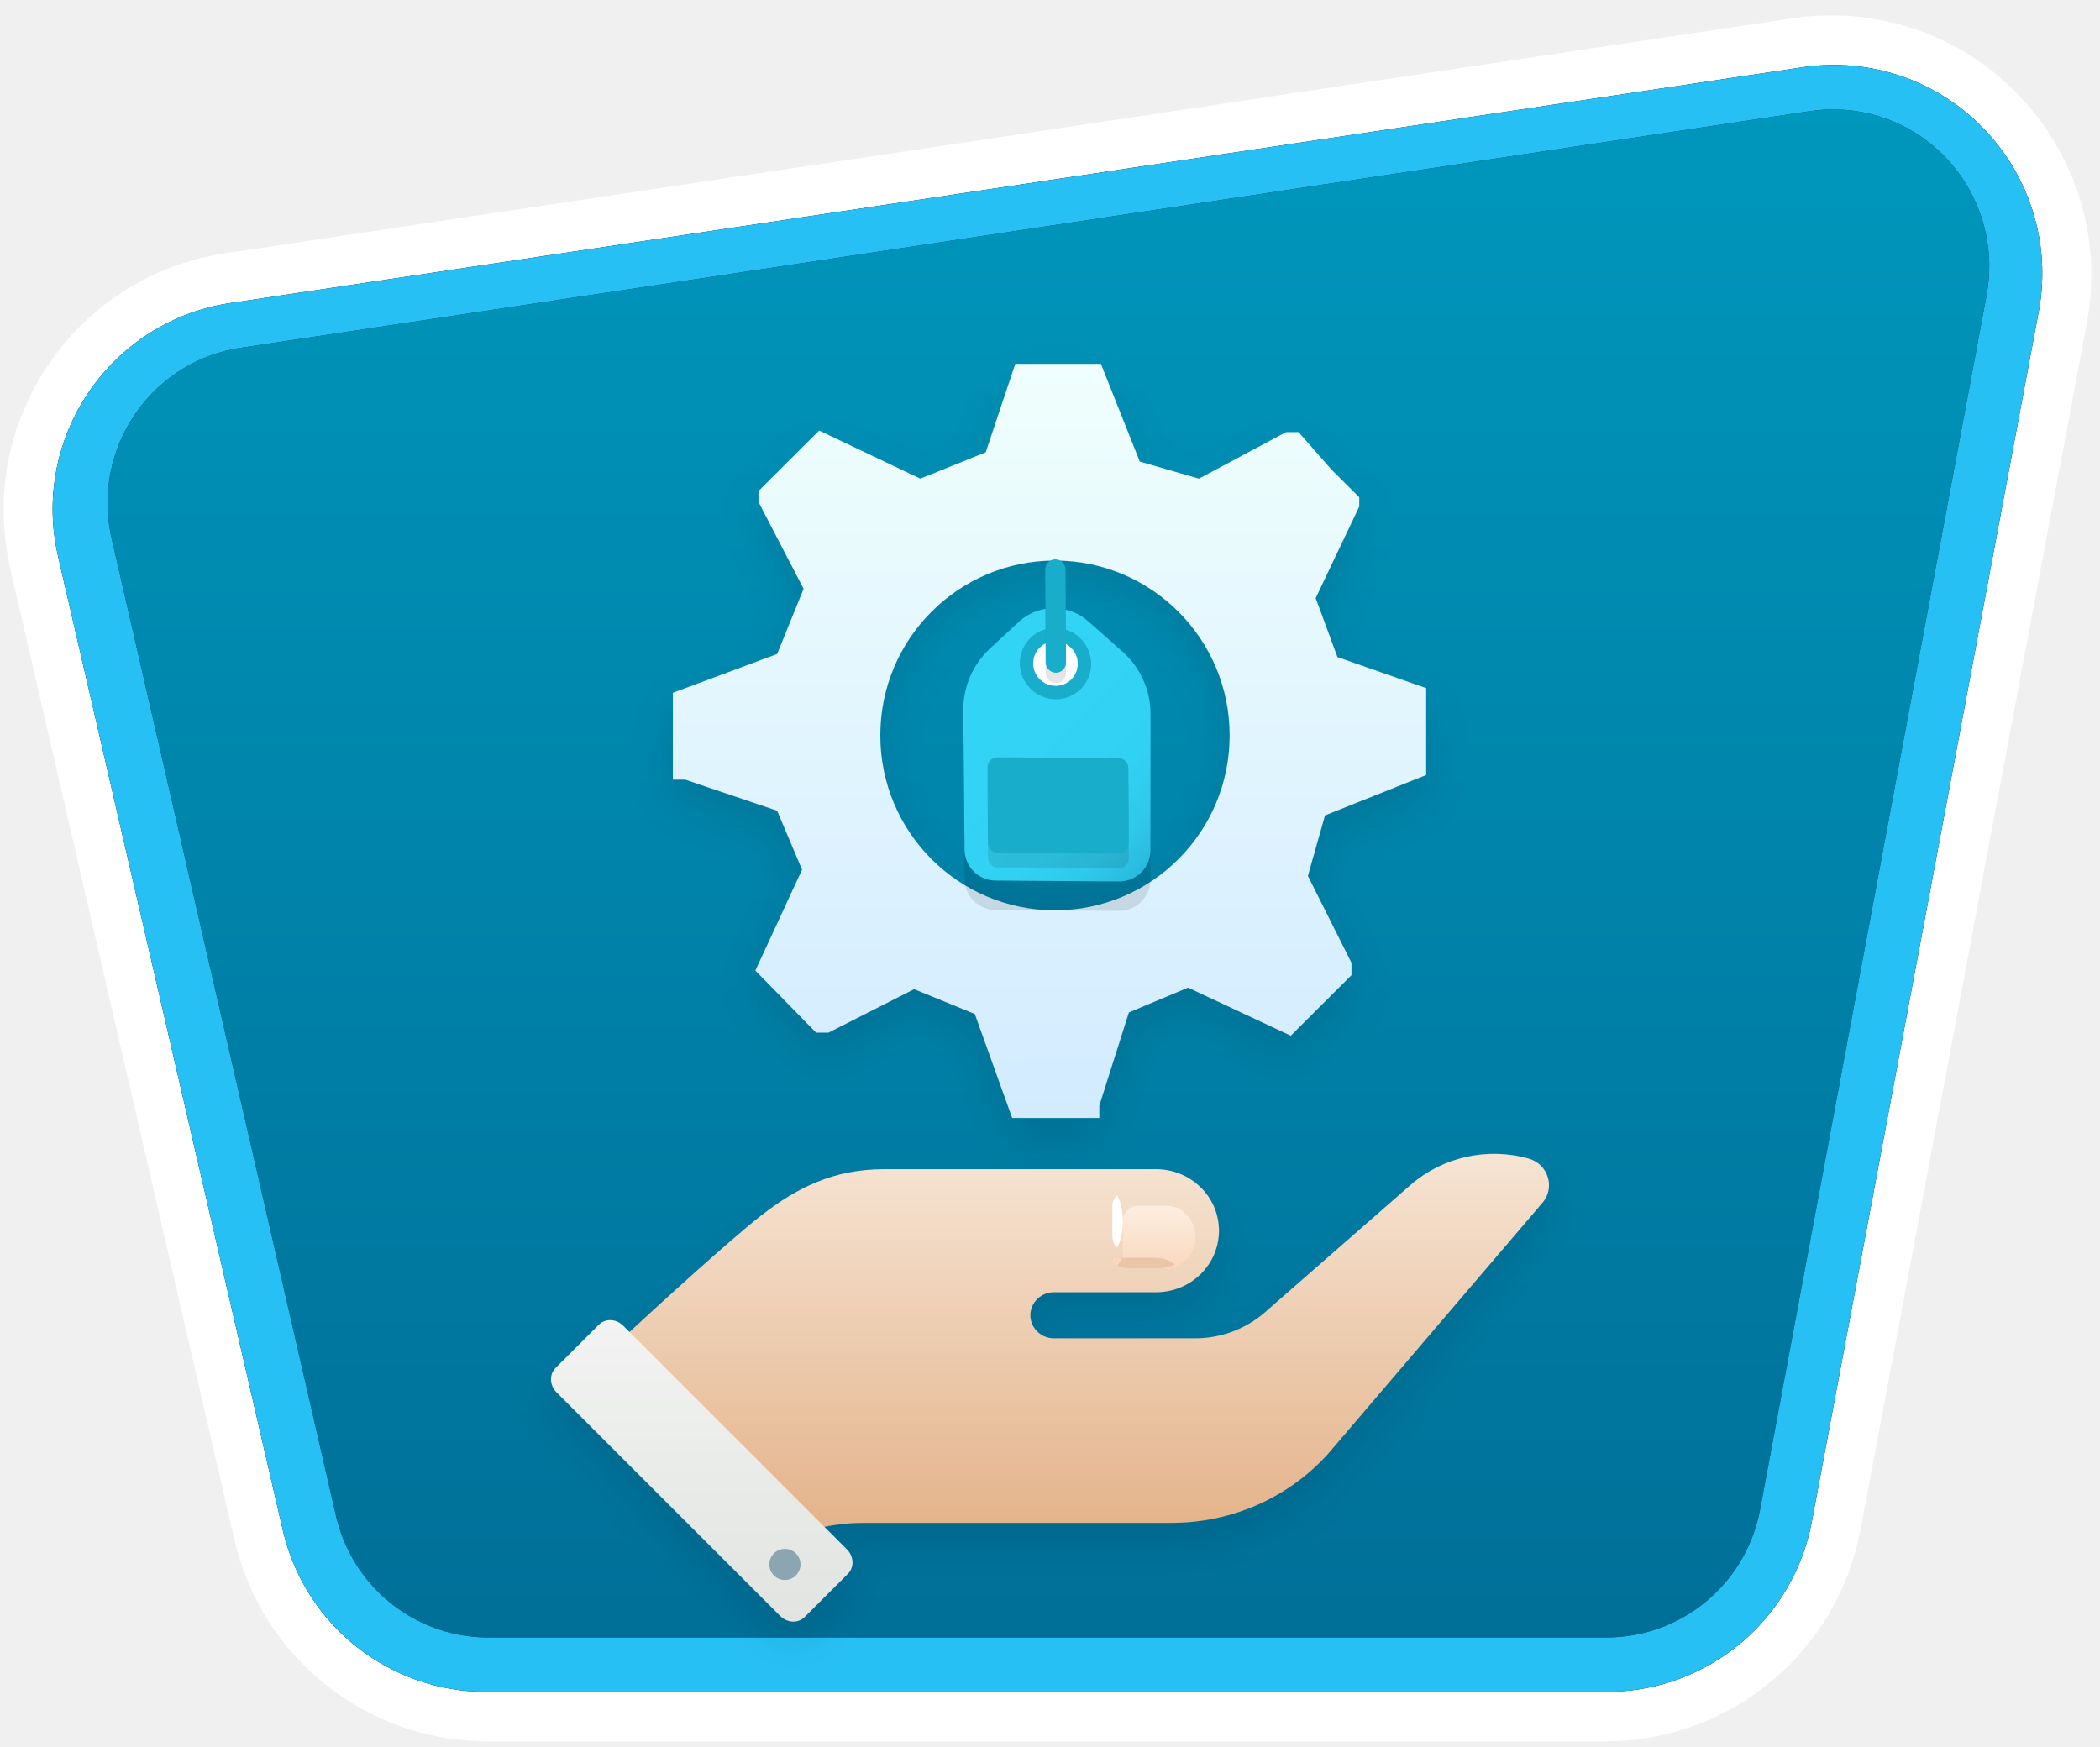
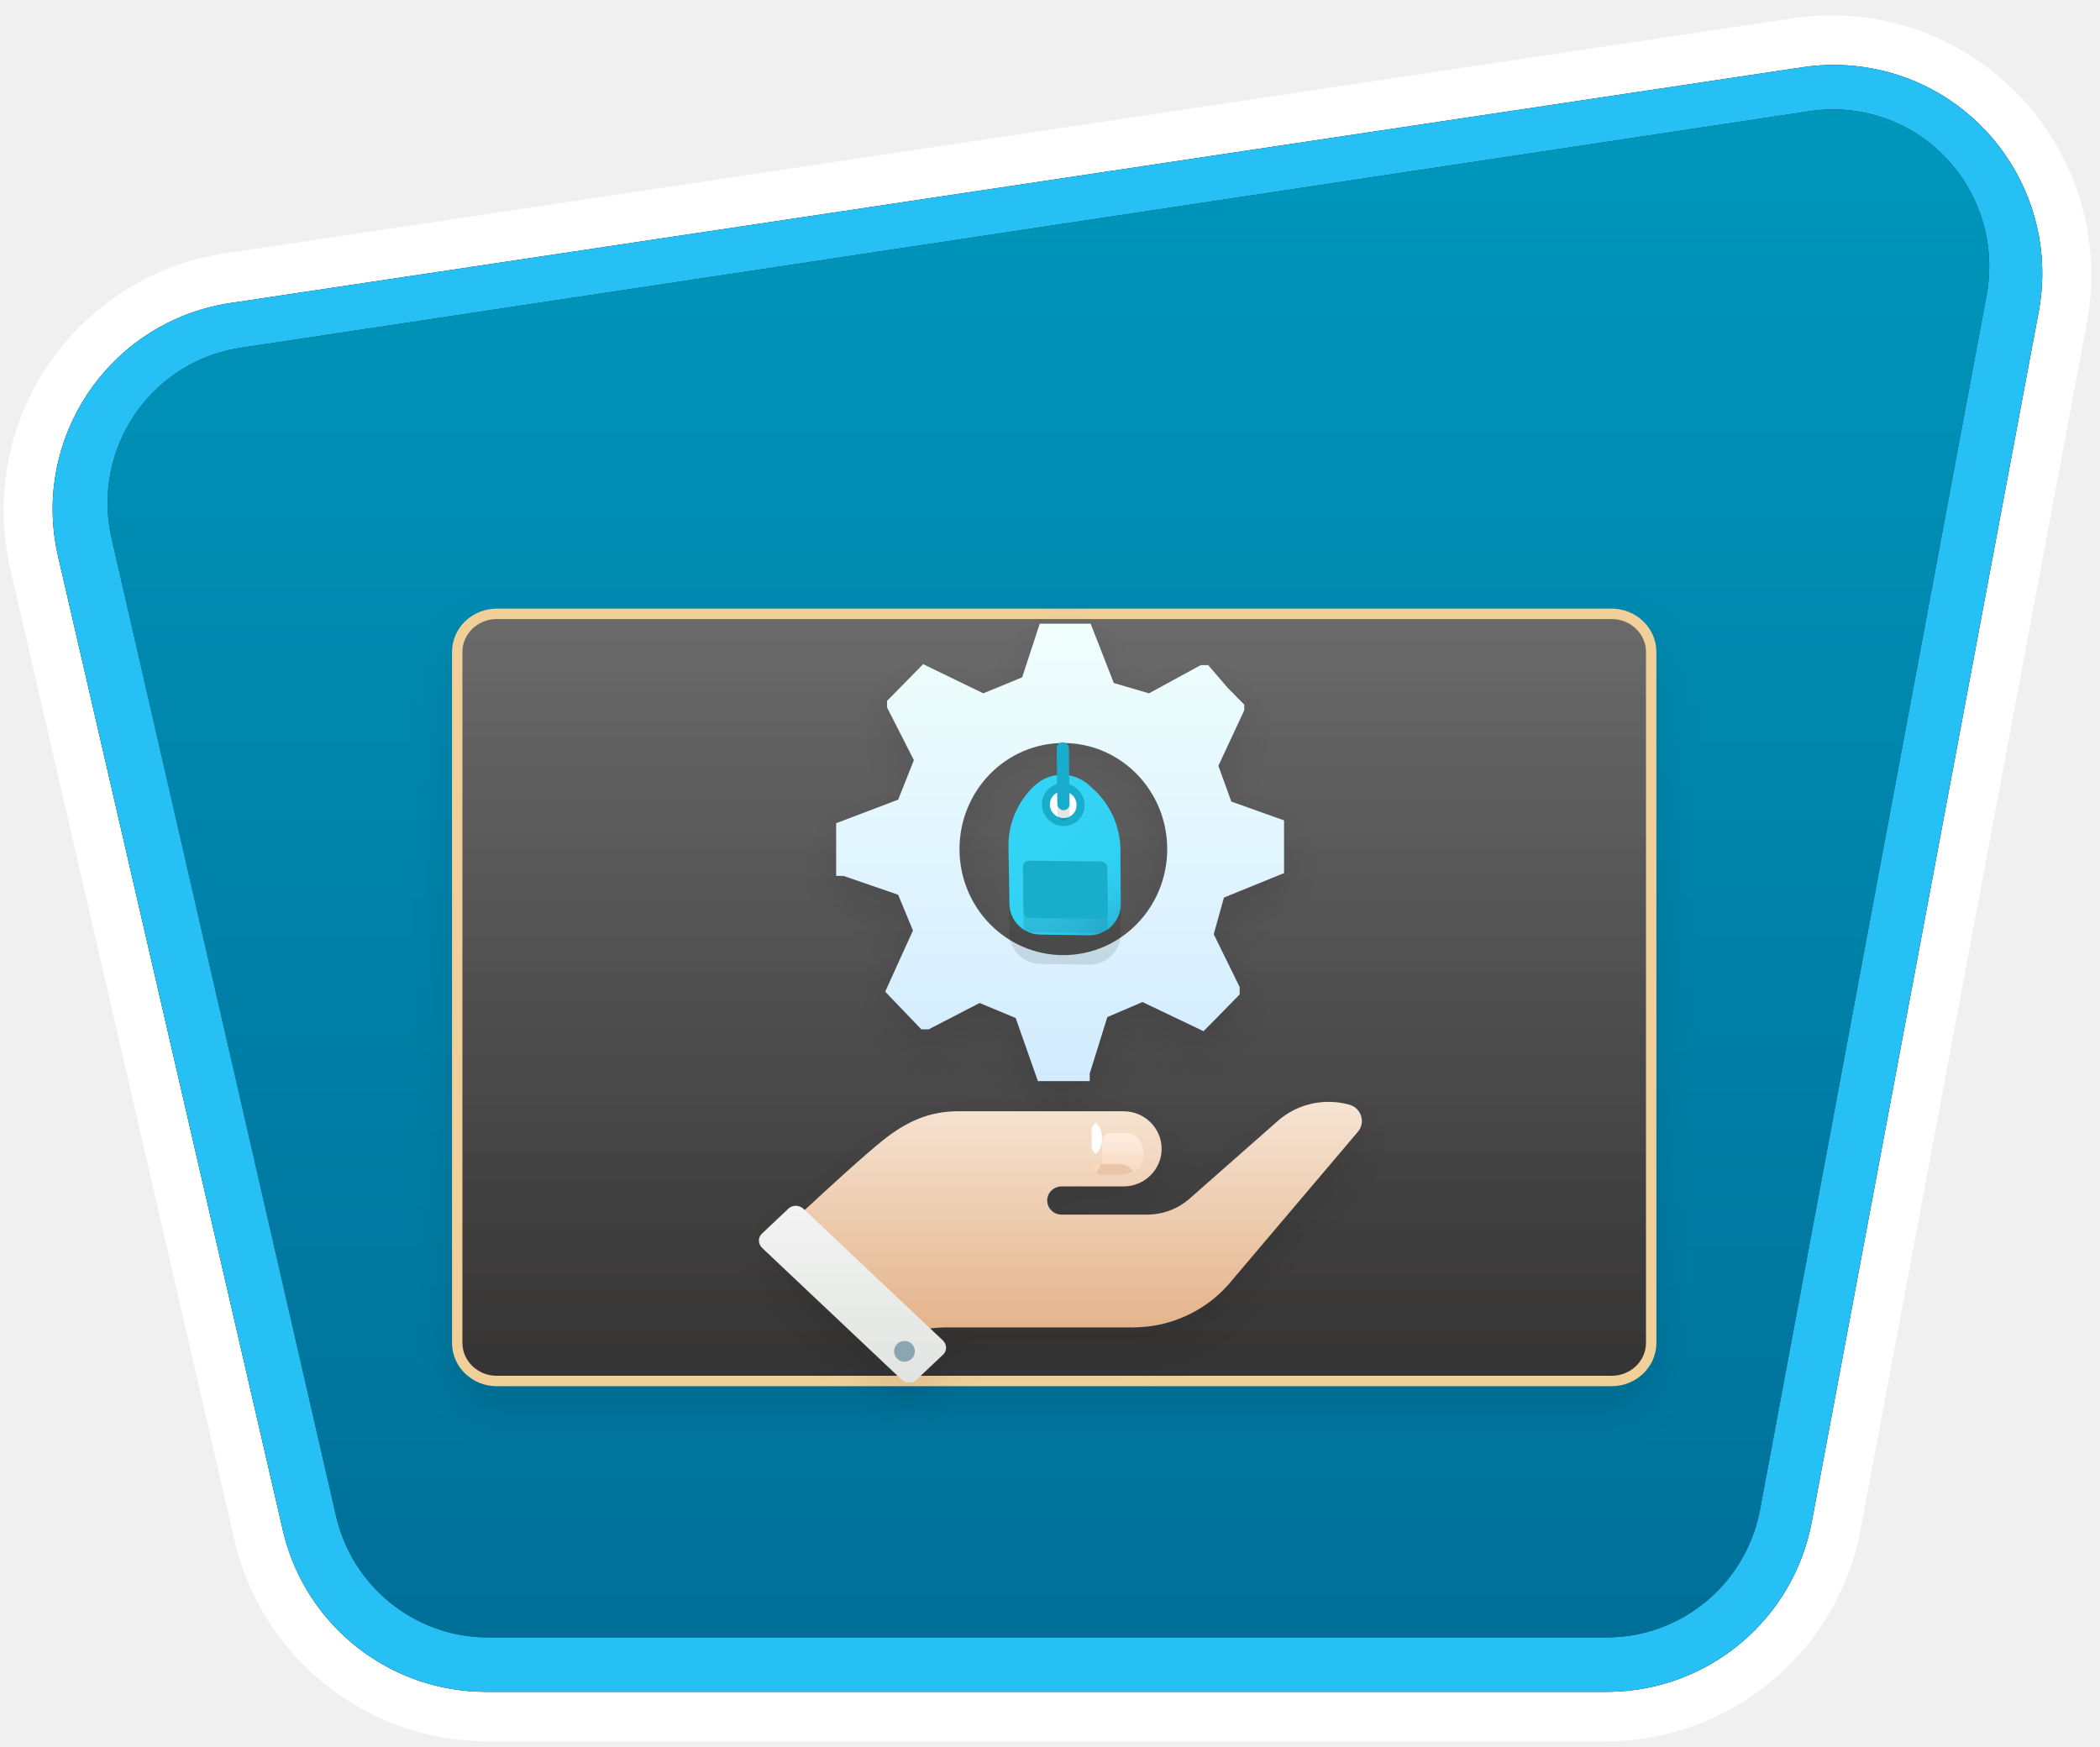
<svg xmlns="http://www.w3.org/2000/svg" xmlns:xlink="http://www.w3.org/1999/xlink" width="202px" height="168px" viewBox="0 0 202 168" version="1.1">
  <defs>
    <path d="M45.91,160 L153.401,160 C163.026,160 171.285,153.145 173.059,143.686 L194.818,27.635 C196.854,16.779 189.703,6.328 178.847,4.292 C176.651,3.881 174.403,3.84 172.194,4.171 L21.383,26.793 C10.459,28.431 2.933,38.615 4.571,49.538 C4.648,50.052 4.745,50.562 4.862,51.068 L26.422,144.497 C28.517,153.572 36.597,160 45.91,160 Z" id="path-1" />
    <linearGradient x1="50%" y1="0.179%" x2="50%" y2="100%" id="linearGradient-3">
      <stop stop-color="#0099BE" offset="0%" />
      <stop stop-color="#006E97" offset="100%" />
    </linearGradient>
    <path d="M169.061,0.991 C171.277,0.659 173.532,0.7 175.734,1.113 C186.508,3.133 193.643,13.417 191.814,24.181 L191.753,24.525 L169.929,140.919 C168.172,150.288 160.072,157.109 150.574,157.278 L150.213,157.281 L42.404,157.281 C33.186,157.281 25.172,151.003 22.944,142.09 L22.858,141.733 L1.234,48.027 C1.117,47.52 1.02,47.008 0.942,46.493 C-0.684,35.652 6.69,25.538 17.459,23.734 L17.804,23.68 L169.061,0.991 Z M174.75,5.309 C173.267,5.029 171.751,4.976 170.254,5.151 L169.755,5.217 L18.791,27.986 C10.59,29.223 4.939,36.91 6.169,45.156 C6.207,45.415 6.253,45.672 6.305,45.928 L6.387,46.311 L27.97,140.348 C29.517,147.087 35.414,151.893 42.263,152.047 L42.6,152.05 L150.201,152.05 C157.316,152.05 163.437,147.034 164.894,140.063 L164.959,139.735 L186.741,22.93 C188.269,14.735 182.901,6.846 174.75,5.309 Z" id="path-4" />
-     <filter x="-16.2%" y="-16.5%" width="132.4%" height="133.7%" filterUnits="objectBoundingBox" id="filter-6">
+     <filter x="-9.9%" y="-14.6%" width="119.8%" height="129.3%" filterUnits="objectBoundingBox" id="filter-6">
      <feOffset dx="0" dy="2" in="SourceAlpha" result="shadowOffsetOuter1" />
      <feGaussianBlur stdDeviation="2" in="shadowOffsetOuter1" result="shadowBlurOuter1" />
      <feColorMatrix values="0 0 0 0 0   0 0 0 0 0   0 0 0 0 0  0 0 0 0.1 0" type="matrix" in="shadowBlurOuter1" result="shadowMatrixOuter1" />
      <feMerge>
        <feMergeNode in="shadowMatrixOuter1" />
        <feMergeNode in="SourceGraphic" />
      </feMerge>
    </filter>
-     <linearGradient x1="50%" y1="100%" x2="50%" y2="0%" id="linearGradient-7">
+     <polygon id="path-7" points="0 0.09 120.808 0.09 120.808 81.816 0 81.816" />
+     <linearGradient x1="50%" y1="0.67%" x2="50%" y2="100%" id="linearGradient-9">
+       <stop stop-color="#6A6A6A" offset="0%" />
+       <stop stop-color="#343333" offset="100%" />
+     </linearGradient>
+     <filter x="-27.3%" y="-27.3%" width="156.8%" height="154.5%" filterUnits="objectBoundingBox" id="filter-10">
+       <feOffset dx="0" dy="2" in="SourceAlpha" result="shadowOffsetOuter1" />
+       <feGaussianBlur stdDeviation="2" in="shadowOffsetOuter1" result="shadowBlurOuter1" />
+       <feColorMatrix values="0 0 0 0 0   0 0 0 0 0   0 0 0 0 0  0 0 0 0.1 0" type="matrix" in="shadowBlurOuter1" result="shadowMatrixOuter1" />
+       <feMerge>
+         <feMergeNode in="shadowMatrixOuter1" />
+         <feMergeNode in="SourceGraphic" />
+       </feMerge>
+     </filter>
+     <linearGradient x1="50%" y1="100%" x2="50%" y2="0%" id="linearGradient-11">
      <stop stop-color="#D2EBFF" offset="0%" />
      <stop stop-color="#F0FFFD" offset="100%" />
    </linearGradient>
-     <path d="M41.17,0 L44.912,9.405 L50.601,11.047 L58.985,6.568 L60.182,6.568 L63.326,10.151 L66.021,12.838 L66.021,13.734 L61.829,22.541 L63.925,28.214 L72.458,31.199 L72.458,39.559 L62.727,43.44 L61.081,49.262 L65.272,57.621 L65.272,58.815 L59.434,64.637 L49.553,60.01 L43.864,62.398 L41.02,71.355 L41.02,72.549 L32.636,72.549 L29.043,62.547 L23.205,60.159 L14.971,64.339 L13.773,64.339 L7.934,58.368 L12.426,48.665 L10.03,42.992 L1.198,40.006 L0,40.006 L0,31.647 L10.03,27.915 L12.575,21.645 L8.234,13.286 L8.234,12.241 L14.072,6.419 L23.803,11.047 L30.091,8.509 L32.936,0 L41.17,0 Z M36.754,18.926 C27.475,18.926 19.952,26.458 19.952,35.749 C19.952,45.04 27.475,52.572 36.754,52.572 C46.034,52.572 53.556,45.04 53.556,35.749 C53.556,26.458 46.034,18.926 36.754,18.926 Z" id="path-8" />
-     <filter x="0.0%" y="0.0%" width="100.0%" height="100.0%" filterUnits="objectBoundingBox" id="filter-9">
+     <path d="M24.479,0 L26.705,5.704 L30.087,6.7 L35.072,3.984 L35.784,3.984 L37.653,6.156 L39.256,7.786 L39.256,8.329 L36.763,13.671 L38.009,17.111 L43.083,18.922 L43.083,23.992 L37.297,26.346 L36.318,29.877 L38.811,34.947 L38.811,35.671 L35.339,39.202 L29.464,36.395 L26.081,37.844 L24.39,43.276 L24.39,44 L19.405,44 L17.269,37.934 L13.797,36.486 L8.902,39.021 L8.189,39.021 L4.718,35.399 L7.388,29.514 L5.964,26.074 L0.712,24.263 L0,24.263 L0,19.193 L5.964,16.93 L7.477,13.128 L4.896,8.058 L4.896,7.424 L8.367,3.893 L14.153,6.7 L17.892,5.16 L19.583,0 L24.479,0 Z M21.854,11.478 C16.336,11.478 11.864,16.046 11.864,21.681 C11.864,27.316 16.336,31.884 21.854,31.884 C27.371,31.884 31.844,27.316 31.844,21.681 C31.844,16.046 27.371,11.478 21.854,11.478 Z" id="path-12" />
+     <filter x="0.0%" y="0.0%" width="100.0%" height="100.0%" filterUnits="objectBoundingBox" id="filter-13">
      <feOffset dx="0" dy="0" in="SourceAlpha" result="shadowOffsetOuter1" />
      <feColorMatrix values="0 0 0 0 0   0 0 0 0 0   0 0 0 0 0  0 0 0 0.1 0" type="matrix" in="shadowOffsetOuter1" />
    </filter>
-     <linearGradient x1="49.977%" y1="17.991%" x2="49.977%" y2="124.588%" id="linearGradient-10">
+     <linearGradient x1="49.977%" y1="17.991%" x2="49.977%" y2="124.588%" id="linearGradient-14">
      <stop stop-color="#32D4F5" offset="0%" />
      <stop stop-color="#31D1F3" offset="47%" />
      <stop stop-color="#2EC9EB" offset="63%" />
      <stop stop-color="#29BADE" offset="77%" />
      <stop stop-color="#22A5CB" offset="89%" />
      <stop stop-color="#198AB3" offset="100%" />
      <stop stop-color="#198AB3" offset="100%" />
    </linearGradient>
-     <path d="M2.068,14.664 L11.457,5.104 C13.032,3.5 15.209,2.633 17.456,2.715 L21.204,2.851 C23.775,2.945 25.855,4.974 26.013,7.542 L26.281,11.934 C26.422,14.223 25.572,16.462 23.949,18.083 L14.667,27.352 C13.495,28.523 11.595,28.522 10.425,27.349 C10.42,27.345 10.415,27.34 10.41,27.335 L2.071,18.872 C0.922,17.705 0.92,15.832 2.068,14.664 Z" id="path-11" />
-     <filter x="-6.8%" y="-3.3%" width="109.8%" height="109.7%" filterUnits="objectBoundingBox" id="filter-12">
+     <path d="M2.026,8.017 L5.839,4.081 C7.394,2.476 9.558,1.606 11.792,1.688 C13.784,1.762 15.394,3.335 15.514,5.324 L15.543,5.799 C15.68,8.067 14.845,10.287 13.248,11.903 L9.602,15.595 C8.438,16.773 6.538,16.785 5.359,15.62 C5.345,15.606 5.331,15.592 5.316,15.577 L2.029,12.195 C0.899,11.032 0.897,9.182 2.026,8.017 Z" id="path-15" />
+     <filter x="-11.5%" y="-5.4%" width="116.6%" height="116.0%" filterUnits="objectBoundingBox" id="filter-16">
      <feOffset dx="-2" dy="2" in="SourceAlpha" result="shadowOffsetOuter1" />
      <feColorMatrix values="0 0 0 0 0   0 0 0 0 0   0 0 0 0 0  0 0 0 0.1 0" type="matrix" in="shadowOffsetOuter1" />
    </filter>
-     <path d="M10.591,10.631 L18.761,18.884 C19.137,19.264 19.137,19.88 18.761,20.26 L13.655,25.418 C13.279,25.798 12.669,25.798 12.293,25.418 L4.123,17.165 C3.747,16.785 3.747,16.169 4.123,15.789 L9.229,10.631 C9.605,10.251 10.215,10.251 10.591,10.631 Z" id="path-13" />
-     <filter x="-9.9%" y="-3.3%" width="113.2%" height="113.0%" filterUnits="objectBoundingBox" id="filter-14">
+     <path d="M6.297,6.408 L11.155,11.382 C11.379,11.611 11.379,11.982 11.155,12.211 L8.119,15.32 C7.895,15.549 7.533,15.549 7.309,15.32 L2.451,10.346 C2.228,10.117 2.228,9.746 2.451,9.517 L5.488,6.408 C5.711,6.179 6.074,6.179 6.297,6.408 Z" id="path-17" />
+     <filter x="-16.6%" y="-5.4%" width="122.1%" height="121.6%" filterUnits="objectBoundingBox" id="filter-18">
      <feOffset dx="-1" dy="1" in="SourceAlpha" result="shadowOffsetOuter1" />
      <feColorMatrix values="0 0 0 0 0   0 0 0 0 0   0 0 0 0 0  0 0 0 0.1 0" type="matrix" in="shadowOffsetOuter1" />
    </filter>
-     <path d="M4.922,-0.485 C5.465,-0.482 5.904,-0.043 5.907,0.5 L5.952,9.446 C5.955,9.982 5.523,10.419 4.987,10.422 C4.983,10.422 4.98,10.422 4.977,10.422 C4.434,10.419 3.994,9.98 3.992,9.436 L3.946,0.49 C3.944,-0.046 4.376,-0.482 4.912,-0.485 C4.915,-0.485 4.919,-0.485 4.922,-0.485 Z" id="path-15" />
-     <filter x="-24.6%" y="-4.5%" width="149.1%" height="118.2%" filterUnits="objectBoundingBox" id="filter-16">
+     <path d="M2.904,-0.27 C3.231,-0.266 3.494,-0.003 3.498,0.324 L3.562,5.68 C3.565,5.996 3.312,6.256 2.995,6.26 C2.991,6.26 2.986,6.26 2.982,6.26 C2.655,6.256 2.392,5.992 2.388,5.666 L2.324,0.31 C2.32,-0.007 2.574,-0.267 2.891,-0.27 C2.895,-0.27 2.9,-0.27 2.904,-0.27 Z" id="path-19" />
+     <filter x="-39.4%" y="-7.5%" width="178.8%" height="130.4%" filterUnits="objectBoundingBox" id="filter-20">
      <feOffset dx="0" dy="1" in="SourceAlpha" result="shadowOffsetOuter1" />
      <feColorMatrix values="0 0 0 0 0   0 0 0 0 0   0 0 0 0 0  0 0 0 0.1 0" type="matrix" in="shadowOffsetOuter1" />
    </filter>
-     <filter x="-12.5%" y="-26.7%" width="125.0%" height="153.3%" filterUnits="objectBoundingBox" id="filter-17">
+     <filter x="-20.7%" y="-44.4%" width="141.4%" height="188.9%" filterUnits="objectBoundingBox" id="filter-21">
      <feOffset dx="0" dy="2" in="SourceAlpha" result="shadowOffsetOuter1" />
      <feGaussianBlur stdDeviation="2" in="shadowOffsetOuter1" result="shadowBlurOuter1" />
      <feColorMatrix values="0 0 0 0 0   0 0 0 0 0   0 0 0 0 0  0 0 0 0.099 0" type="matrix" in="shadowBlurOuter1" result="shadowMatrixOuter1" />
      <feMerge>
        <feMergeNode in="shadowMatrixOuter1" />
        <feMergeNode in="SourceGraphic" />
      </feMerge>
    </filter>
-     <linearGradient x1="50%" y1="0%" x2="50%" y2="100%" id="linearGradient-18">
+     <linearGradient x1="50%" y1="0%" x2="50%" y2="100%" id="linearGradient-22">
      <stop stop-color="#F6E4D3" offset="0%" />
      <stop stop-color="#E4B38B" offset="100%" />
    </linearGradient>
-     <linearGradient x1="50%" y1="0%" x2="50%" y2="100%" id="linearGradient-19">
+     <linearGradient x1="50%" y1="0%" x2="50%" y2="100%" id="linearGradient-23">
      <stop stop-color="#F2F3F2" offset="0%" />
      <stop stop-color="#E1E4E1" offset="100%" />
    </linearGradient>
-     <linearGradient x1="50%" y1="0%" x2="50%" y2="100%" id="linearGradient-20">
+     <linearGradient x1="50%" y1="0%" x2="50%" y2="100%" id="linearGradient-24">
      <stop stop-color="#FDEEE0" offset="0%" />
      <stop stop-color="#F9D8BE" offset="100%" />
    </linearGradient>
  </defs>
  <g id="Badges" stroke="none" stroke-width="1" fill="none" fill-rule="evenodd">
    <g id="Review-Microsoft-Azure-pricing-and-support" transform="translate(-109, -47)">
-       <g id="Review-Microsoft-Azure-pricing-and-support/review-microsoft-azure-pricing-and-support" transform="translate(160, 80)">
-         <g id="Trophy-Plates/Trailhead">
+       <g id="Review-Microsoft-Azure-pricing-and-support/review-microsoft-azure-pricing-and-support" transform="translate(150, 80)">
+         <g id="Trophy-Plates/Trailhead" transform="translate(10, 0)">
          <g id="BG" transform="translate(-50, -30.4748)">
            <mask id="mask-2" fill="white">
              <use xlink:href="#path-1" />
            </mask>
            <path stroke="#FFFFFF" stroke-width="5" d="M21.012,24.32 C14.868,25.242 9.678,28.567 6.256,33.197 C2.833,37.828 1.177,43.764 2.099,49.909 C2.185,50.487 2.295,51.061 2.426,51.631 L23.986,145.059 C25.164,150.164 28.026,154.524 31.903,157.608 C35.78,160.692 40.672,162.5 45.91,162.5 L153.401,162.5 C158.815,162.5 163.845,160.572 167.771,157.314 C171.697,154.056 174.518,149.467 175.516,144.146 L197.276,28.096 C198.421,21.989 196.982,15.997 193.73,11.244 C190.479,6.492 185.414,2.98 179.307,1.835 C176.838,1.372 174.308,1.326 171.823,1.699 L21.012,24.32 Z" />
            <g id="Colors/Azure/BG-Gradient-4" mask="url(#mask-2)" fill="url(#linearGradient-3)">
              <g transform="translate(0, -0)" id="Rectangle">
                <rect x="0" y="0" width="200" height="160" />
              </g>
            </g>
          </g>
          <g id="Border" transform="translate(-46.65294, -27.5252)">
            <mask id="mask-5" fill="white">
              <use xlink:href="#path-4" />
            </mask>
            <use fill="#000000" fill-rule="nonzero" xlink:href="#path-4" />
            <g id="Colors/Azure/Border" mask="url(#mask-5)" fill="#27C0F5">
              <g transform="translate(-3.347057, -2.94961)" id="Rectangle">
                <rect x="0" y="0" width="200" height="164" />
              </g>
            </g>
          </g>
        </g>
-         <g id="Group-10" transform="translate(13, 2)" fill-rule="nonzero">
+         <g id="chalk-board--" filter="url(#filter-6)" transform="translate(0, 22)">
+           <g id="Group-17">
+             <g id="Group-7">
+               <g id="Group-3">
+                 <mask id="mask-8" fill="white">
+                   <use xlink:href="#path-7" />
+                 </mask>
+                 <g id="Clip-2" />
+                 <path d="M114.024,4.053 C116.125,4.053 117.828,5.695 117.828,7.72 L117.828,74.186 C117.828,76.212 116.125,77.853 114.024,77.853 L6.784,77.853 C4.683,77.853 2.98,76.212 2.98,74.186 L2.98,7.72 C2.98,5.695 4.683,4.053 6.784,4.053 L114.024,4.053 Z" id="Fill-1" stroke="#F1CF99" fill="url(#linearGradient-9)" mask="url(#mask-8)" />
+               </g>
+             </g>
+           </g>
+         </g>
+         <g id="Group-10" transform="translate(39, 27)" fill-rule="nonzero">
          <g id="Group">
-             <g id="gear-w/-Person" filter="url(#filter-6)">
-               <g id="Group-4" transform="translate(0.724583, 0)">
+             <g id="gear-w/-Person" filter="url(#filter-10)">
+               <g id="Group-4" transform="translate(0.430833, 0)">
                <g id="Combined-Shape">
-                   <use fill="black" fill-opacity="1" filter="url(#filter-9)" xlink:href="#path-8" />
-                   <use fill="url(#linearGradient-7)" xlink:href="#path-8" />
+                   <use fill="black" fill-opacity="1" filter="url(#filter-13)" xlink:href="#path-12" />
+                   <use fill="url(#linearGradient-11)" xlink:href="#path-12" />
                </g>
              </g>
            </g>
          </g>
-           <g id="Price-Tag" transform="translate(38.16223, 37.83174) rotate(-45) translate(-38.16223, -37.83174) translate(23.16223, 22.83174)">
+           <g id="Price-Tag" transform="translate(22.69106, 22.80269) rotate(-45) translate(-22.69106, -22.80269) translate(13.77214, 13.76159)">
            <g id="Path-28">
-               <use fill="black" fill-opacity="1" filter="url(#filter-12)" xlink:href="#path-11" />
-               <use fill="url(#linearGradient-10)" xlink:href="#path-11" />
+               <use fill="black" fill-opacity="1" filter="url(#filter-16)" xlink:href="#path-15" />
+               <use fill="url(#linearGradient-14)" xlink:href="#path-15" />
            </g>
-             <ellipse id="Oval" fill="#19ADCC" cx="20.911" cy="8.191" rx="3.414" ry="3.449" />
-             <ellipse id="Oval" fill="#FFFFFF" cx="20.911" cy="8.191" rx="2.134" ry="2.155" />
+             <ellipse id="Oval" fill="#19ADCC" cx="12.434" cy="4.937" rx="2.03" ry="2.079" />
+             <ellipse id="Oval" fill="#FFFFFF" cx="12.434" cy="4.937" rx="1.269" ry="1.299" />
            <g id="Rectangle">
-               <use fill="black" fill-opacity="1" filter="url(#filter-14)" xlink:href="#path-13" />
-               <use fill="#19ADCC" xlink:href="#path-13" />
+               <use fill="black" fill-opacity="1" filter="url(#filter-18)" xlink:href="#path-17" />
+               <use fill="#19ADCC" xlink:href="#path-17" />
            </g>
-             <g id="Group-9" transform="translate(19.20415, 0)">
-               <g id="Rectangle" transform="translate(4.949406, 4.96834) rotate(-315) translate(-4.949406, -4.96834) ">
-                 <use fill="black" fill-opacity="1" filter="url(#filter-16)" xlink:href="#path-15" />
-                 <use fill="#19ADCC" xlink:href="#path-15" />
+             <g id="Group-9" transform="translate(11.41868, 0)">
+               <g id="Rectangle" transform="translate(2.94289, 2.994616) rotate(-315) translate(-2.94289, -2.994616) ">
+                 <use fill="black" fill-opacity="1" filter="url(#filter-20)" xlink:href="#path-19" />
+                 <use fill="#19ADCC" xlink:href="#path-19" />
              </g>
            </g>
          </g>
        </g>
-         <g id="Group-7" filter="url(#filter-17)" transform="translate(2, 78)">
-           <path d="M94.028,0.454 C90.072,-0.651 85.813,0.291 82.728,2.954 L68.638,15.279 C66.794,16.871 64.419,17.749 61.959,17.749 L48.379,17.749 C47.127,17.749 46.111,16.755 46.111,15.531 C46.111,14.306 47.127,13.312 48.379,13.312 C48.379,13.312 57.849,13.312 58.205,13.312 C61.545,13.312 64.252,10.663 64.252,7.395 C64.252,4.128 61.545,1.479 58.205,1.479 C57.849,1.479 45.497,1.479 41.576,1.479 C39.366,1.479 34.392,1.479 32.03,1.479 C27.223,1.479 23.664,3.238 20.18,5.964 C17.079,8.389 10.203,14.686 7,17.646 L25.76,36 C27.011,35.703 28.457,35.499 30.104,35.499 L59.717,35.499 C65.489,35.499 70.981,33.062 74.785,28.816 L95.282,4.807 C96.65,3.351 95.971,0.997 94.028,0.454" id="Fill-168" fill="url(#linearGradient-18)" />
-           <path d="M28.553,40.409 L24.409,44.553 C23.783,45.178 22.734,45.143 22.066,44.475 L0.525,22.934 C-0.143,22.266 -0.178,21.217 0.447,20.591 L4.591,16.447 C5.217,15.822 6.266,15.857 6.934,16.525 L28.475,38.066 C29.143,38.734 29.178,39.783 28.553,40.409" id="Fill-169" fill="url(#linearGradient-19)" />
-           <path d="M24,39.5 C24,40.328 23.328,41 22.5,41 C21.672,41 21,40.328 21,39.5 C21,38.672 21.672,38 22.5,38 C23.328,38 24,38.672 24,39.5" id="Fill-176" fill="#8BA6B1" />
-           <path d="M55,6.5 C55,5.672 55.627,5 56.4,5 L59.2,5 C60.747,5 62,6.343 62,8 C62,9.656 60.747,11 59.2,11 L56.4,11 C55.627,11 55,10.328 55,9.5 L55,6.5 Z" id="Fill-180" fill="url(#linearGradient-20)" />
-           <path d="M55.472,11 L58.416,11 C59,11 59.542,10.881 60,10.681 C59.598,10.285 58.943,10 58.108,10 L54,10 C54,10.552 54.659,11 55.472,11" id="Fill-181" fill="#EAC5A7" />
-           <path d="M55,6.5 C55,5.394 54.766,4.447 54.43,4 C54.176,4.252 54,4.643 54,5.11 L54,7.89 C54,8.355 54.176,8.748 54.43,9 C54.766,8.553 55,7.606 55,6.5" id="Fill-182" fill="#FFFFFE" />
-           <path d="M54.43,10.799 C54.61,10.626 54.758,10.343 54.859,10 L54,10 C54,10.335 54.176,10.618 54.43,10.799" id="Fill-183" fill="#F9D8BE" />
+         <g id="Group-7" filter="url(#filter-21)" transform="translate(32, 73)">
+           <path d="M56.804,0.277 C54.403,-0.398 51.819,0.178 49.947,1.805 L41.398,9.337 C40.279,10.31 38.838,10.847 37.346,10.847 L29.106,10.847 C28.347,10.847 27.73,10.239 27.73,9.491 C27.73,8.742 28.347,8.135 29.106,8.135 C29.106,8.135 34.852,8.135 35.068,8.135 C37.095,8.135 38.737,6.516 38.737,4.519 C38.737,2.523 37.095,0.904 35.068,0.904 C34.852,0.904 27.358,0.904 24.979,0.904 C23.638,0.904 20.62,0.904 19.187,0.904 C16.27,0.904 14.111,1.979 11.997,3.644 C10.115,5.127 5.944,8.975 4,10.783 L15.382,22 C16.142,21.818 17.019,21.694 18.018,21.694 L35.986,21.694 C39.488,21.694 42.82,20.205 45.128,17.61 L57.564,2.938 C58.394,2.048 57.982,0.609 56.804,0.277" id="Fill-168" fill="url(#linearGradient-22)" />
+           <path d="M17.722,24.309 L15.15,26.738 C14.762,27.105 14.111,27.084 13.696,26.692 L0.326,14.065 C-0.089,13.673 -0.111,13.058 0.278,12.691 L2.85,10.262 C3.238,9.895 3.889,9.916 4.304,10.308 L17.674,22.935 C18.089,23.327 18.111,23.942 17.722,24.309" id="Fill-169" fill="url(#linearGradient-23)" />
+           <path d="M15,24 C15,24.552 14.552,25 14,25 C13.448,25 13,24.552 13,24 C13,23.448 13.448,23 14,23 C14.552,23 15,23.448 15,24" id="Fill-176" fill="#8BA6B1" />
+           <path d="M33,4 C33,3.448 33.358,3 33.8,3 L35.4,3 C36.284,3 37,3.895 37,5 C37,6.104 36.284,7 35.4,7 L33.8,7 C33.358,7 33,6.552 33,6 L33,4 Z" id="Fill-180" fill="url(#linearGradient-24)" />
+           <path d="M32.981,7 L34.944,7 C35.334,7 35.695,6.881 36,6.681 C35.732,6.285 35.295,6 34.739,6 L32,6 C32,6.552 32.44,7 32.981,7" id="Fill-181" fill="#EAC5A7" />
+           <path d="M33,3.5 C33,2.836 32.766,2.268 32.43,2 C32.176,2.151 32,2.386 32,2.666 L32,4.334 C32,4.613 32.176,4.849 32.43,5 C32.766,4.732 33,4.164 33,3.5" id="Fill-182" fill="#FFFFFE" />
+           <path d="M32.43,6.799 C32.61,6.626 32.758,6.343 32.859,6 L32,6 C32,6.335 32.176,6.618 32.43,6.799" id="Fill-183" fill="#F9D8BE" />
        </g>
      </g>
    </g>
  </g>
</svg>
